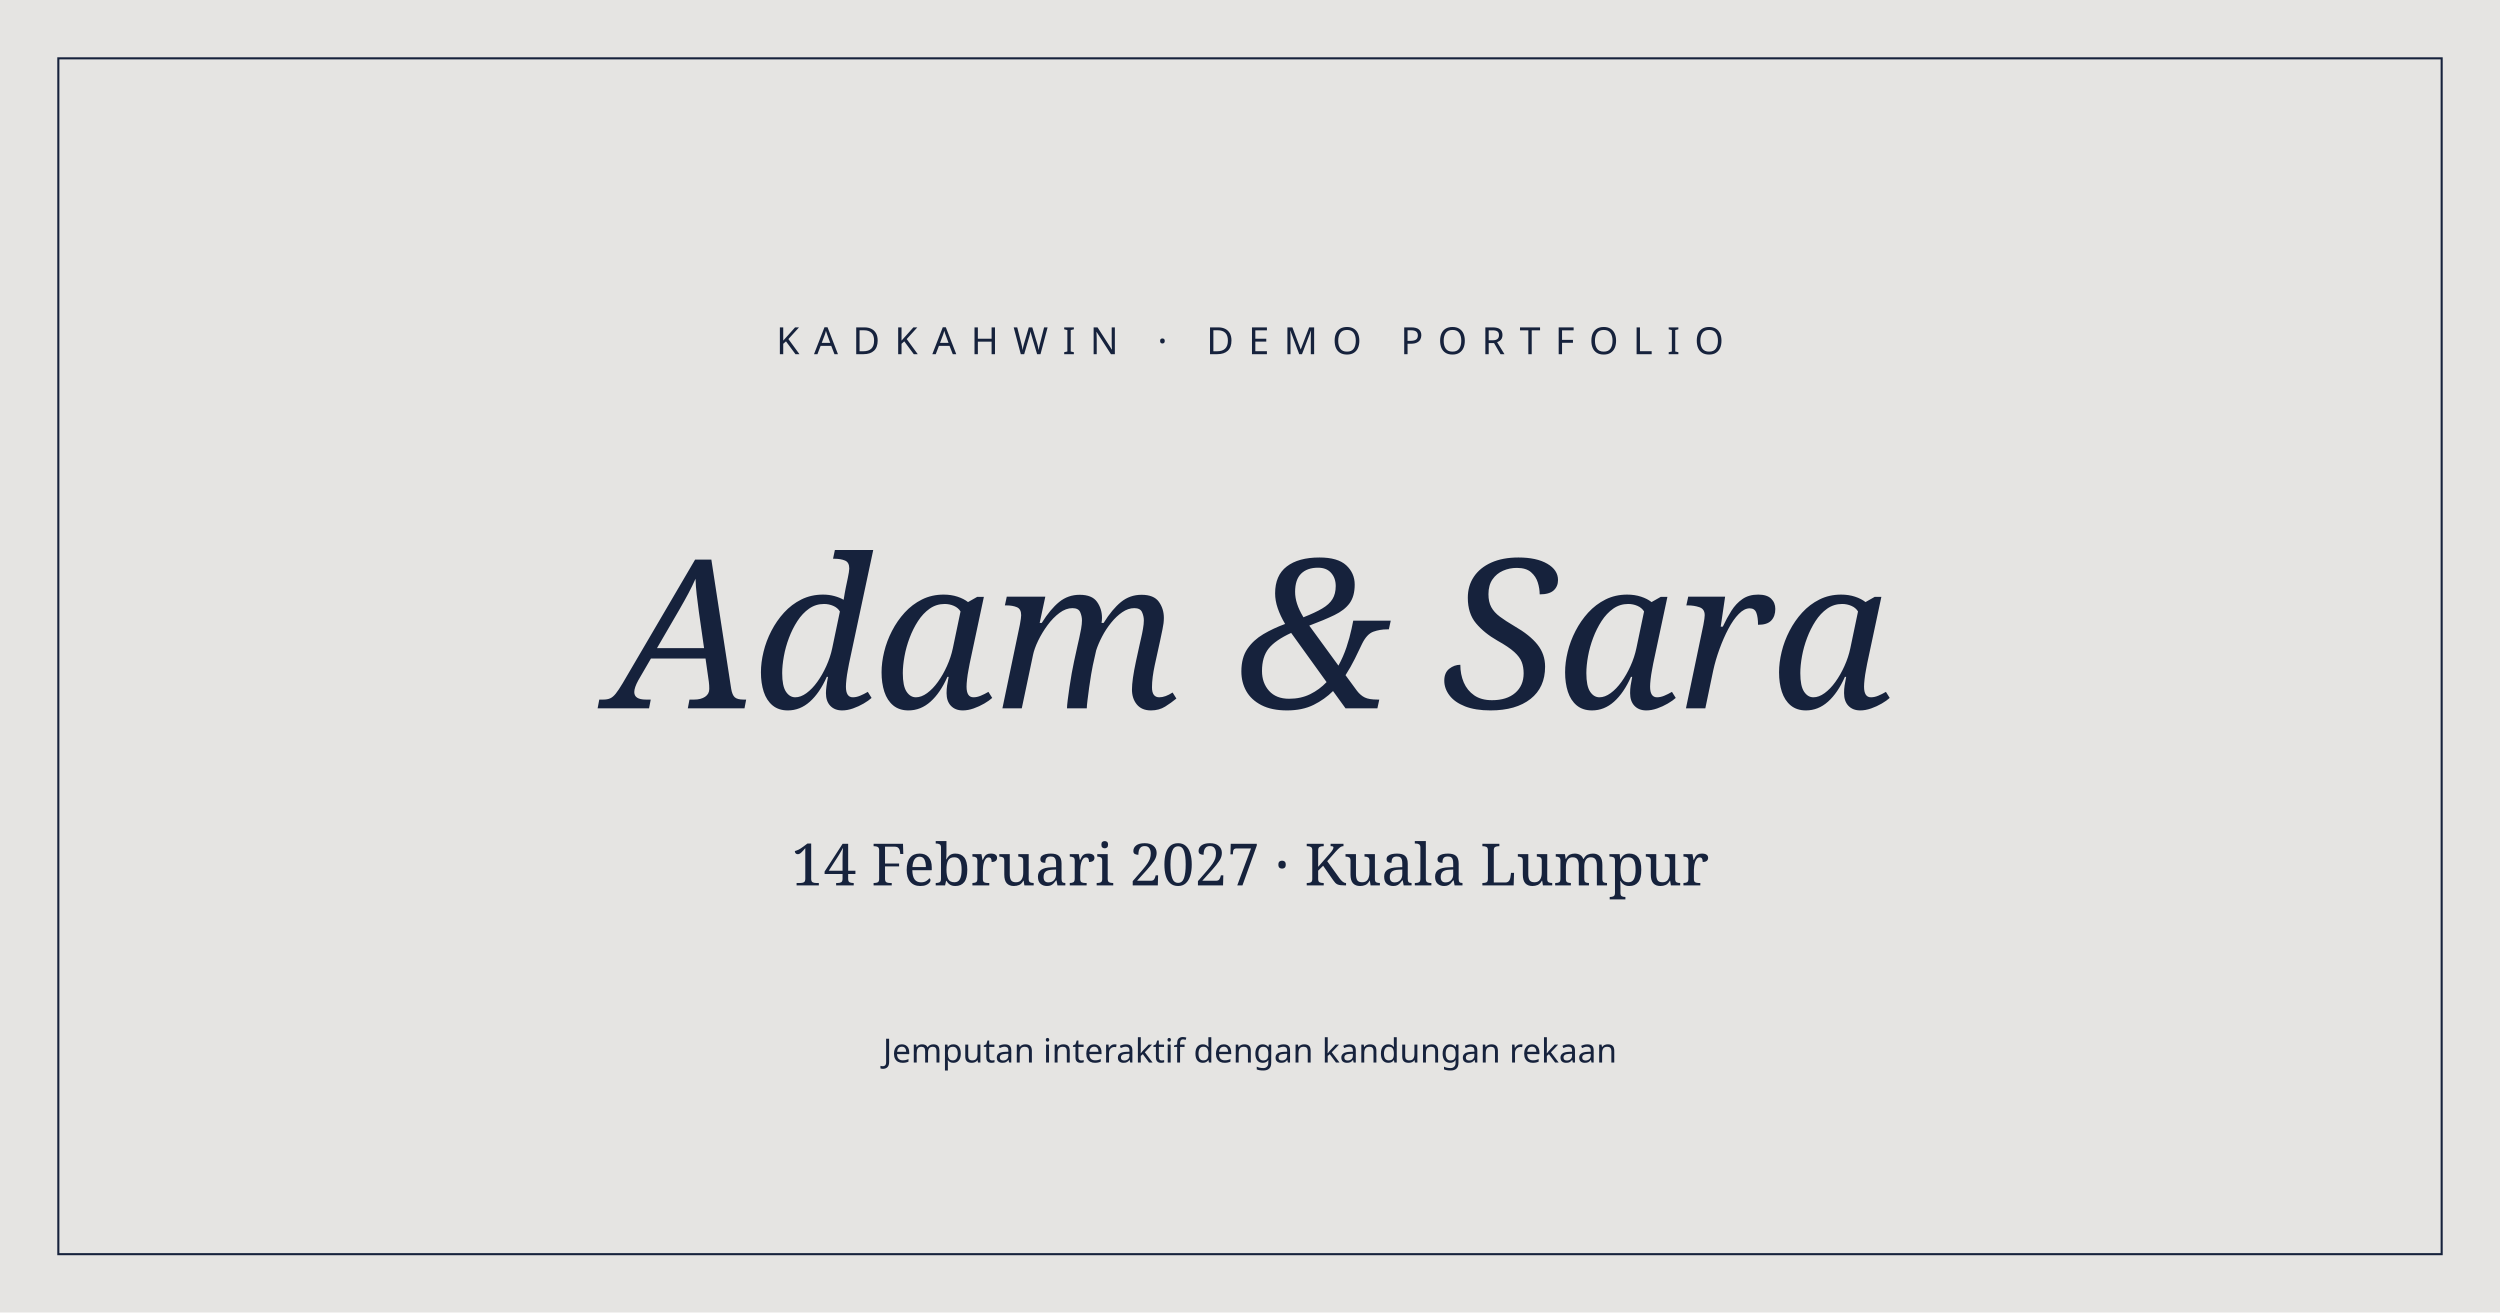
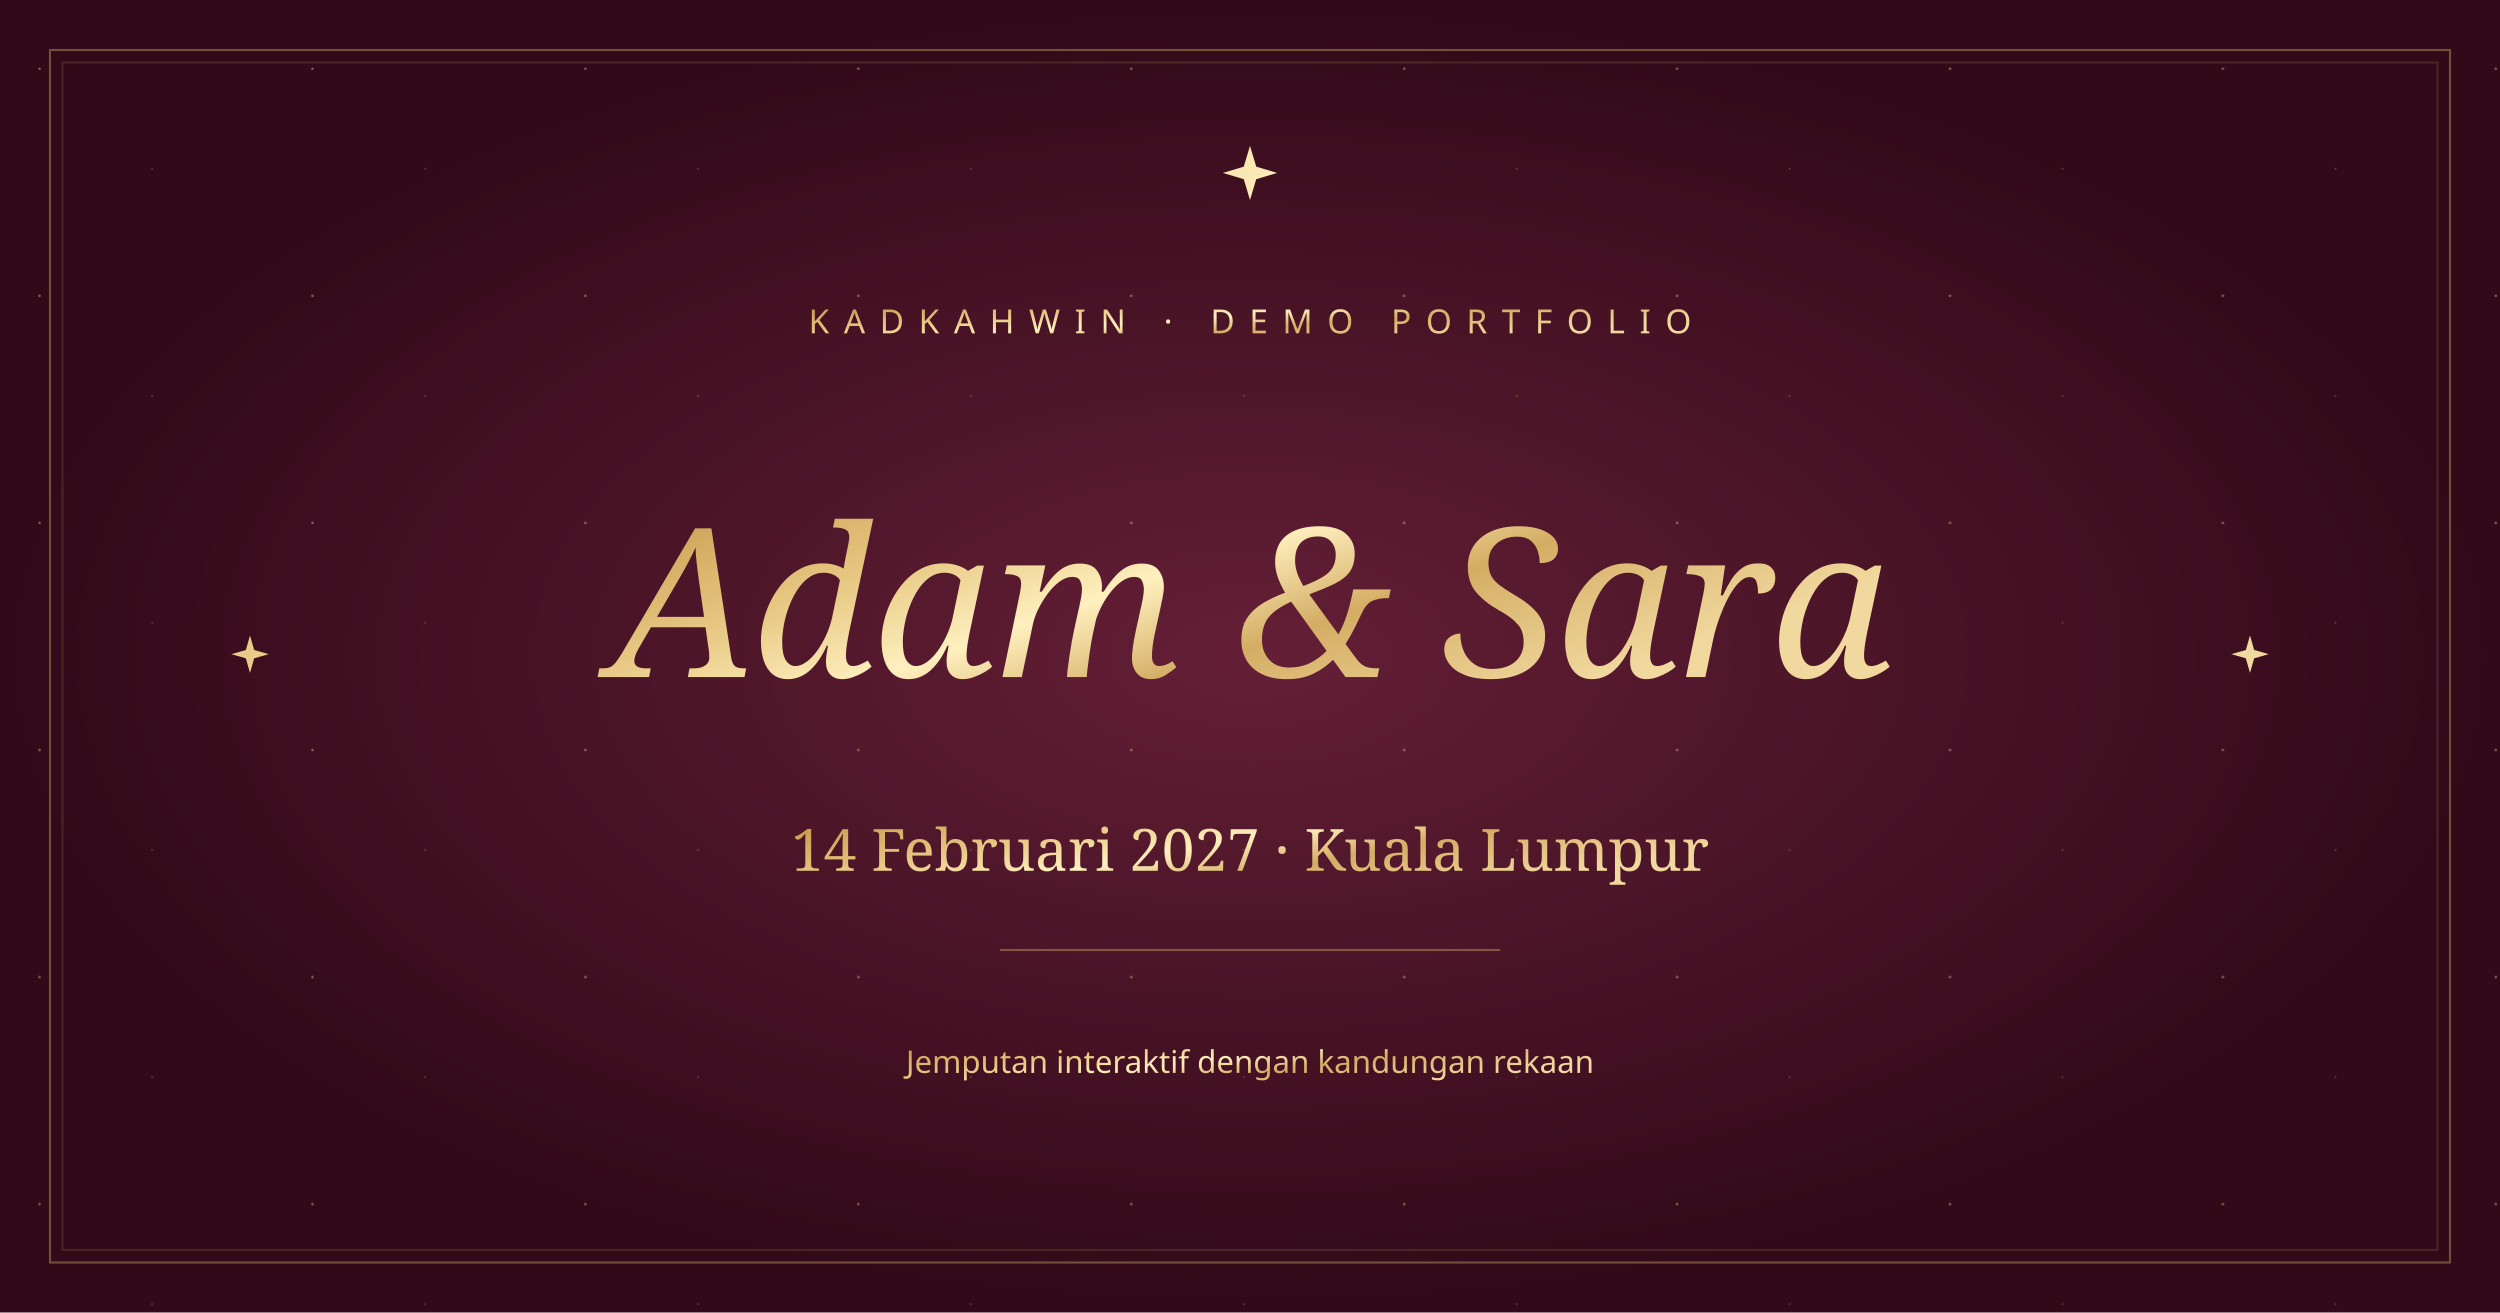
<svg xmlns="http://www.w3.org/2000/svg" width="1200" height="630" viewBox="0 0 1200 630">
-   <rect width="1200" height="630" fill="#E5E4E2" />
-   <rect x="28" y="28" width="1144" height="574" fill="none" stroke="#16223c" />
-   <g fill="#16223c" text-anchor="middle">
-     <text x="600" y="170" font-family="sans-serif" font-size="18" letter-spacing="7">KADKAHWIN · DEMO PORTFOLIO</text>
-     <text x="600" y="340" font-family="Georgia,serif" font-size="100" font-style="italic">Adam &amp; Sara</text>
-     <text x="600" y="425" font-family="Georgia,serif" font-size="28">14 Februari 2027 · Kuala Lumpur</text>
-     <text x="600" y="510" font-family="sans-serif" font-size="16">Jemputan interaktif dengan kandungan rekaan</text>
+   <defs>
+     <radialGradient id="card">
+       <stop stop-color="#641f36" />
+       <stop offset="1" stop-color="#310918" />
+     </radialGradient>
+     <linearGradient id="foil" x2="1" y2=".35">
+       <stop stop-color="#c99a4c" />
+       <stop offset=".3" stop-color="#e8c985" />
+       <stop offset=".5" stop-color="#fff0bf" />
+       <stop offset=".7" stop-color="#d4ad64" />
+       <stop offset="1" stop-color="#f1d89e" />
+     </linearGradient>
+     <pattern id="dust" width="131" height="109" patternUnits="userSpaceOnUse">
+       <circle cx="19" cy="33" r=".65" fill="#ffe9ac" opacity=".35" />
+       <circle cx="73" cy="81" r=".5" fill="#dfba72" opacity=".25" />
+     </pattern>
+   </defs>
+   <rect width="1200" height="630" fill="url(#card)" />
+   <rect width="1200" height="630" fill="url(#dust)" />
+   <rect x="24" y="24" width="1152" height="582" fill="none" stroke="#d8b66c" stroke-opacity=".4" />
+   <rect x="30" y="30" width="1140" height="570" fill="none" stroke="#d8b66c" stroke-opacity=".15" />
+   <g fill="url(#foil)" text-anchor="middle">
+     <text x="600" y="160" font-family="sans-serif" font-size="16" letter-spacing="7">KADKAHWIN · DEMO PORTFOLIO</text>
+     <text x="600" y="325" font-family="Georgia,serif" font-size="100" font-style="italic">Adam &amp; Sara</text>
+     <text x="600" y="418" font-family="Georgia,serif" font-size="28">14 Februari 2027 · Kuala Lumpur</text>
+     <text x="600" y="515" font-family="sans-serif" font-size="15">Jemputan interaktif dengan kandungan rekaan</text>
+     <path d="m600 70 3 10 10 3-10 3-3 10-3-10-10-3 10-3Zm-480 235 2 7 7 2-7 2-2 7-2-7-7-2 7-2Zm960 0 2 7 7 2-7 2-2 7-2-7-7-2 7-2Z" />
  </g>
+   <path d="M480 456h240" stroke="#d8b66c" stroke-opacity=".4" />
</svg>
